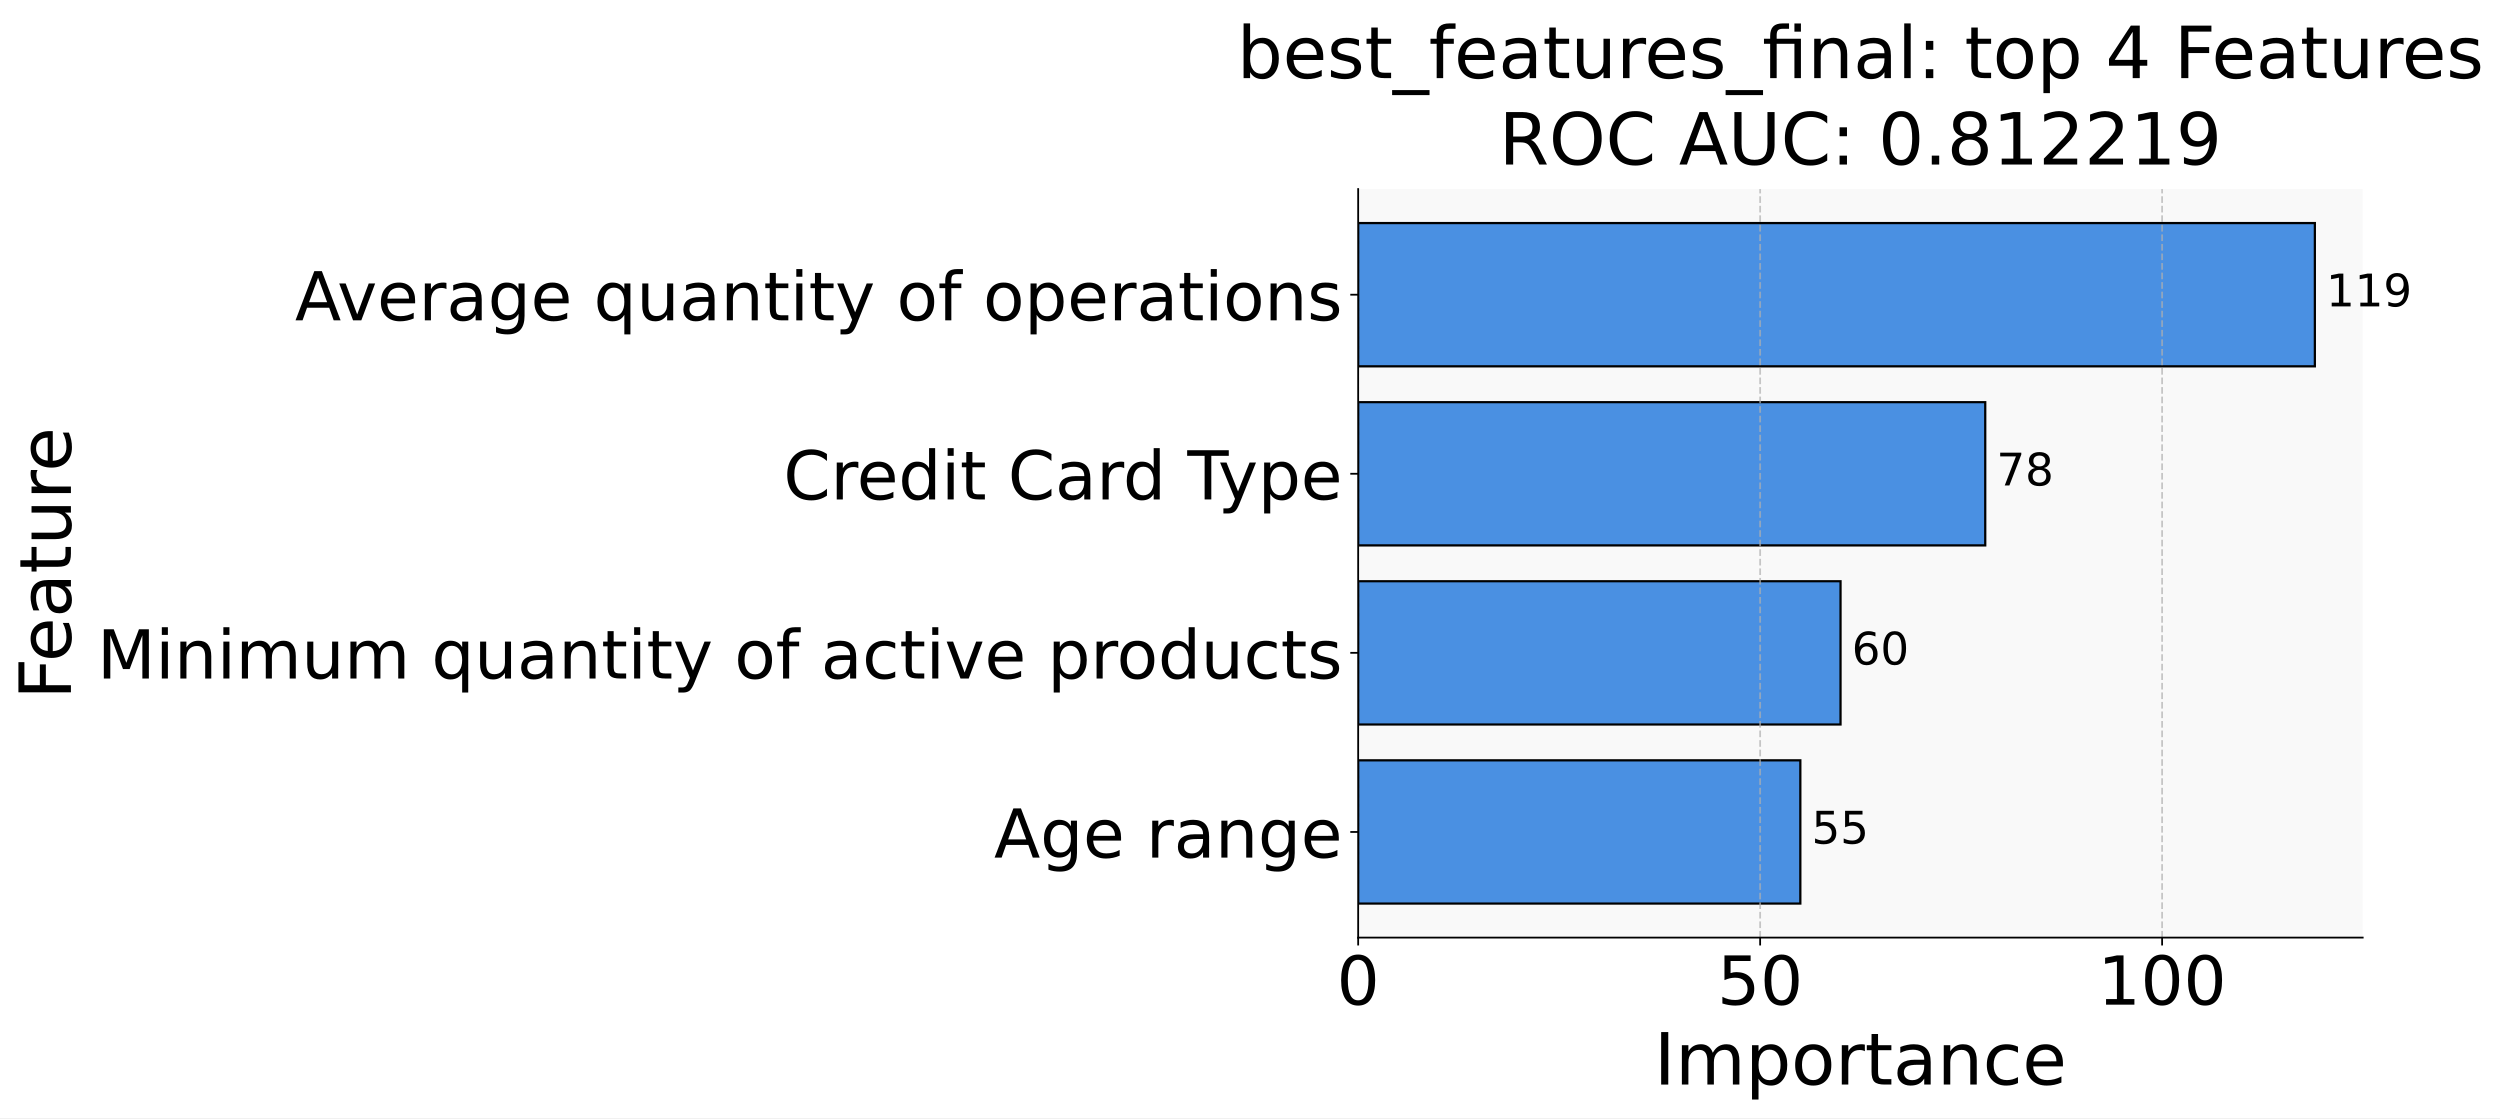
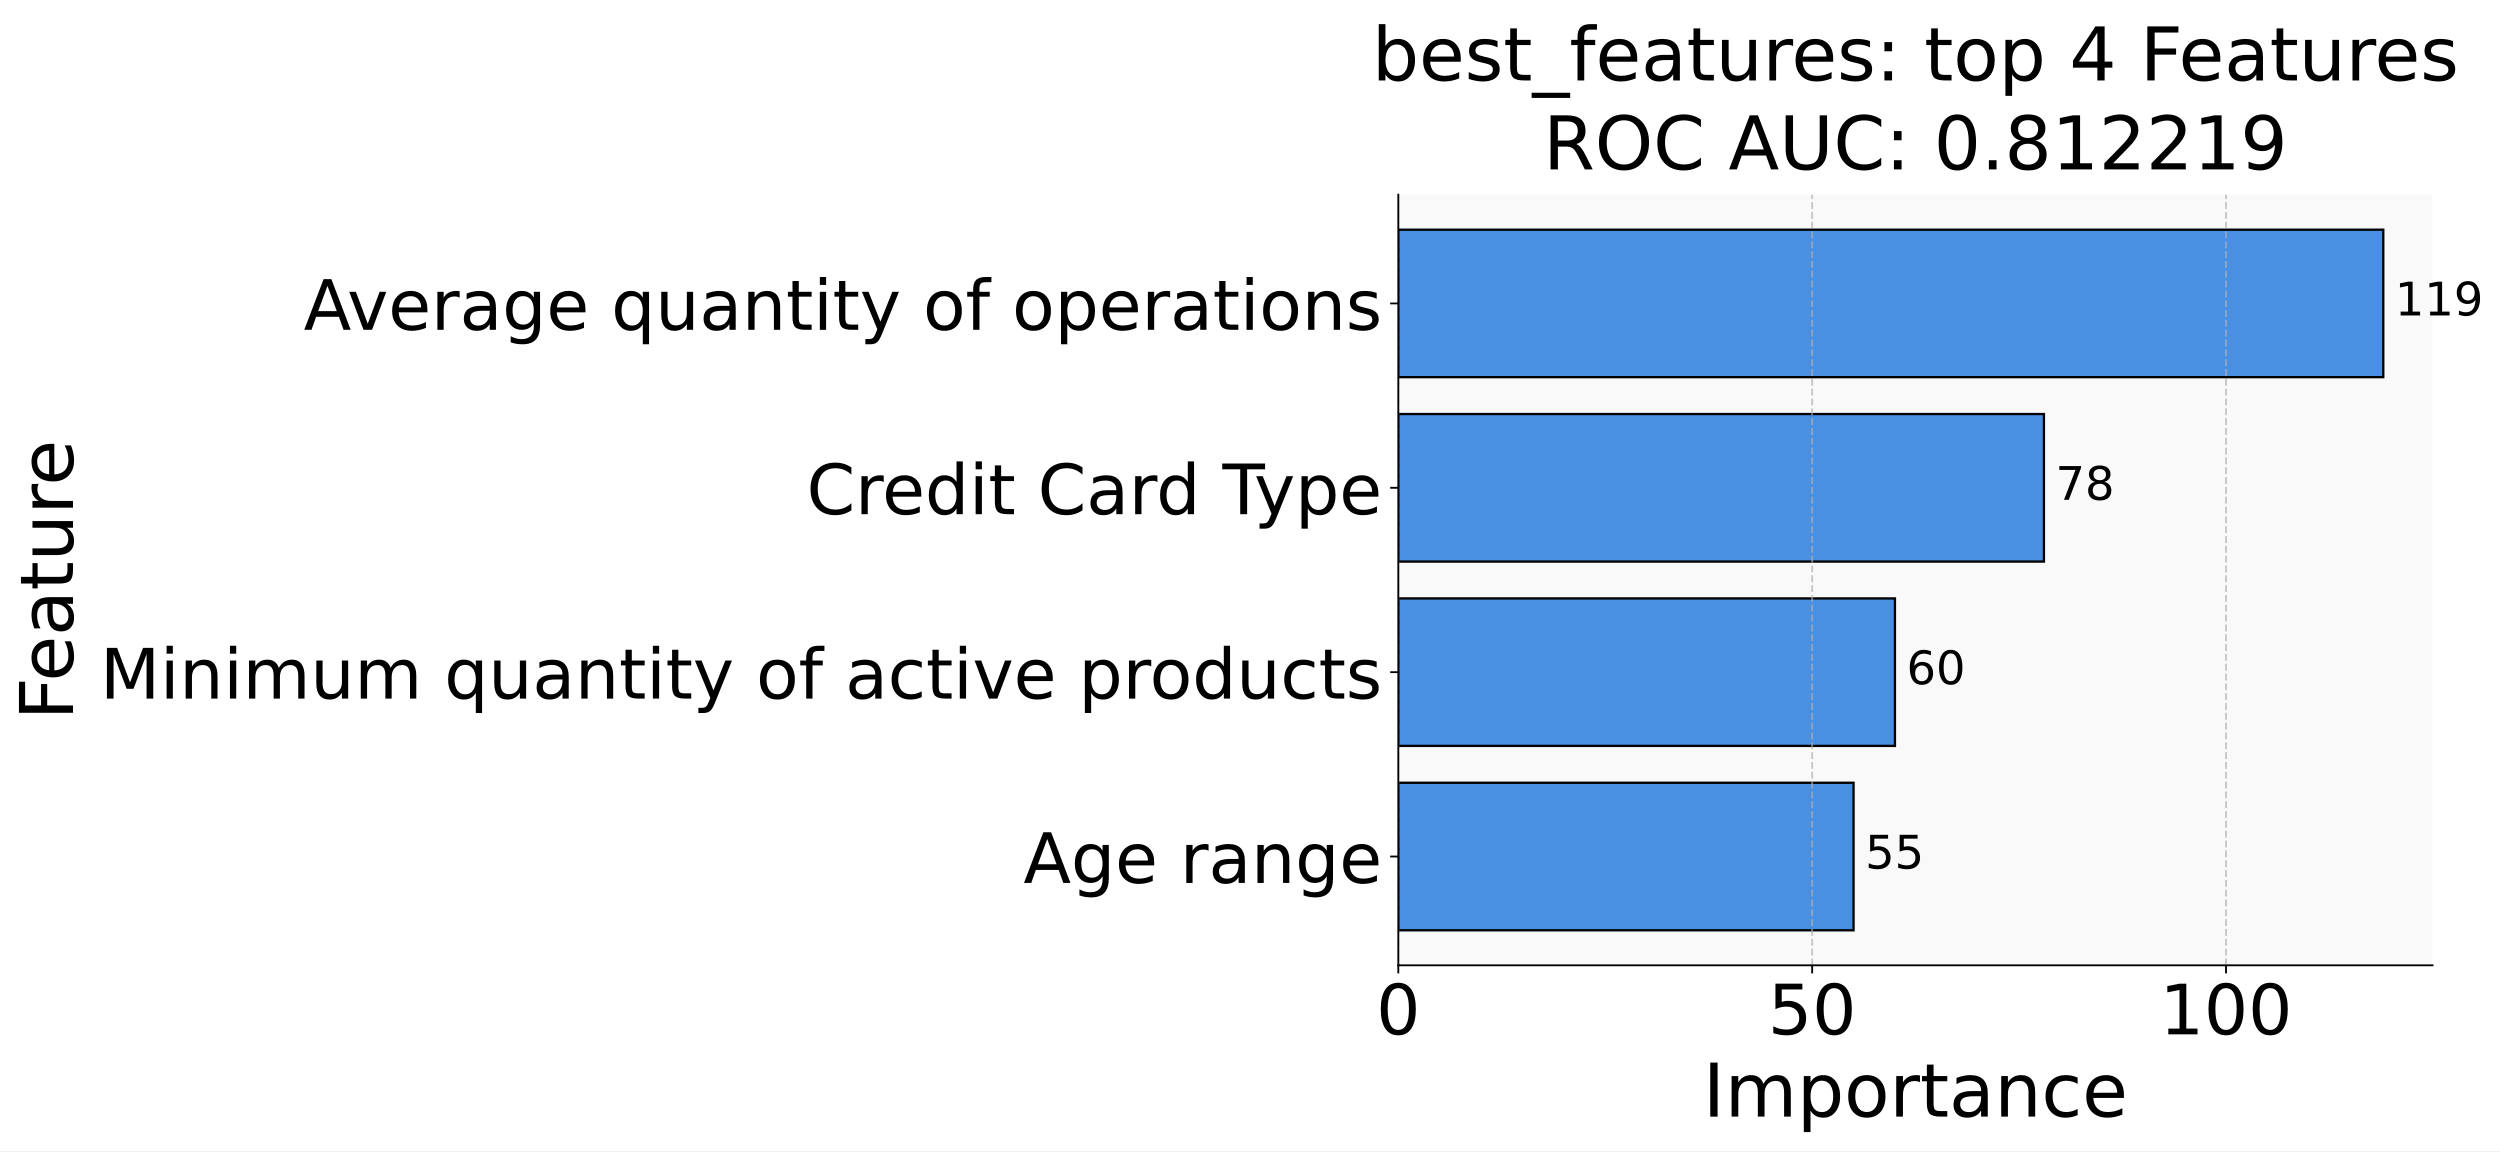
- <svg xmlns="http://www.w3.org/2000/svg" xmlns:xlink="http://www.w3.org/1999/xlink" width="1110.967pt" height="496.855pt" viewBox="0 0 1110.967 496.855" version="1.1">
+ <svg xmlns="http://www.w3.org/2000/svg" xmlns:xlink="http://www.w3.org/1999/xlink" width="1079.068pt" height="496.855pt" viewBox="0 0 1079.068 496.855" version="1.1">
  <defs>
    <style type="text/css">*{stroke-linejoin:round;stroke-linecap:butt}</style>
  </defs>
  <g id="prefix__figure_1">
    <g id="prefix__patch_1">
-       <path d="M 0 496.855  L 1110.967 496.855  L 1110.967 0  L 0 0  z " style="fill: #ffffff" />
+       <path d="M 0 496.855  L 1079.068 496.855  L 1079.068 0  L 0 0  z " style="fill: #ffffff" />
    </g>
    <g id="prefix__axes_1">
      <g id="prefix__patch_2">
        <path d="M 603.55 416.655  L 1049.95 416.655  L 1049.95 84.015  L 603.55 84.015  z " style="fill: #f9f9f9" />
      </g>
      <g id="prefix__patch_3">
        <path d="M 603.55 99.135  L 1028.693 99.135  L 1028.693 162.798  L 603.55 162.798  z " clip-path="url(#prefix__pa4b53c7f33)" style="fill: #4a90e2; stroke: #000000; stroke-linejoin: miter" />
      </g>
      <g id="prefix__patch_4">
        <path d="M 603.55 178.714  L 882.215 178.714  L 882.215 242.377  L 603.55 242.377  z " clip-path="url(#prefix__pa4b53c7f33)" style="fill: #4a90e2; stroke: #000000; stroke-linejoin: miter" />
      </g>
      <g id="prefix__patch_5">
        <path d="M 603.55 258.293  L 817.908 258.293  L 817.908 321.956  L 603.55 321.956  z " clip-path="url(#prefix__pa4b53c7f33)" style="fill: #4a90e2; stroke: #000000; stroke-linejoin: miter" />
      </g>
      <g id="prefix__patch_6">
        <path d="M 603.55 337.872  L 800.045 337.872  L 800.045 401.535  L 603.55 401.535  z " clip-path="url(#prefix__pa4b53c7f33)" style="fill: #4a90e2; stroke: #000000; stroke-linejoin: miter" />
      </g>
      <g id="prefix__matplotlib.axis_1">
        <g id="prefix__xtick_1">
          <g id="prefix__line2d_1">
            <path d="M 603.55 416.655  L 603.55 84.015  " clip-path="url(#prefix__pa4b53c7f33)" style="fill: none; stroke-dasharray: 2.96,1.28; stroke-dashoffset: 0; stroke: #b0b0b0; stroke-opacity: 0.7; stroke-width: 0.8" />
          </g>
          <g id="prefix__line2d_2">
            <defs>
              <path id="prefix__mf45186d441" d="M 0 0  L 0 3.5  " style="stroke: #000000; stroke-width: 0.8" />
            </defs>
            <g>
              <use xlink:href="#prefix__mf45186d441" x="603.55" y="416.655" style="stroke: #000000; stroke-width: 0.8" />
            </g>
          </g>
          <g id="prefix__text_1">
            <g transform="translate(594.0063 446.448) scale(0.3 -0.3)">
              <defs>
                <path id="prefix__DejaVuSans-13" d="M 2034 4250  Q 1547 4250 1301 3770  Q 1056 3291 1056 2328  Q 1056 1369 1301 889  Q 1547 409 2034 409  Q 2525 409 2770 889  Q 3016 1369 3016 2328  Q 3016 3291 2770 3770  Q 2525 4250 2034 4250  z M 2034 4750  Q 2819 4750 3233 4129  Q 3647 3509 3647 2328  Q 3647 1150 3233 529  Q 2819 -91 2034 -91  Q 1250 -91 836 529  Q 422 1150 422 2328  Q 422 3509 836 4129  Q 1250 4750 2034 4750  z " transform="scale(0.015625)" />
              </defs>
              <use xlink:href="#prefix__DejaVuSans-13" />
            </g>
          </g>
        </g>
        <g id="prefix__xtick_2">
          <g id="prefix__line2d_3">
            <path d="M 782.181 416.655  L 782.181 84.015  " clip-path="url(#prefix__pa4b53c7f33)" style="fill: none; stroke-dasharray: 2.96,1.28; stroke-dashoffset: 0; stroke: #b0b0b0; stroke-opacity: 0.7; stroke-width: 0.8" />
          </g>
          <g id="prefix__line2d_4">
            <g>
              <use xlink:href="#prefix__mf45186d441" x="782.181" y="416.655" style="stroke: #000000; stroke-width: 0.8" />
            </g>
          </g>
          <g id="prefix__text_2">
            <g transform="translate(763.094 446.448) scale(0.3 -0.3)">
              <defs>
                <path id="prefix__DejaVuSans-18" d="M 691 4666  L 3169 4666  L 3169 4134  L 1269 4134  L 1269 2991  Q 1406 3038 1543 3061  Q 1681 3084 1819 3084  Q 2600 3084 3056 2656  Q 3513 2228 3513 1497  Q 3513 744 3044 326  Q 2575 -91 1722 -91  Q 1428 -91 1123 -41  Q 819 9 494 109  L 494 744  Q 775 591 1075 516  Q 1375 441 1709 441  Q 2250 441 2565 725  Q 2881 1009 2881 1497  Q 2881 1984 2565 2268  Q 2250 2553 1709 2553  Q 1456 2553 1204 2497  Q 953 2441 691 2322  L 691 4666  z " transform="scale(0.015625)" />
              </defs>
              <use xlink:href="#prefix__DejaVuSans-18" />
              <use xlink:href="#prefix__DejaVuSans-13" transform="translate(63.625 0)" />
            </g>
          </g>
        </g>
        <g id="prefix__xtick_3">
          <g id="prefix__line2d_5">
            <path d="M 960.813 416.655  L 960.813 84.015  " clip-path="url(#prefix__pa4b53c7f33)" style="fill: none; stroke-dasharray: 2.96,1.28; stroke-dashoffset: 0; stroke: #b0b0b0; stroke-opacity: 0.7; stroke-width: 0.8" />
          </g>
          <g id="prefix__line2d_6">
            <g>
              <use xlink:href="#prefix__mf45186d441" x="960.813" y="416.655" style="stroke: #000000; stroke-width: 0.8" />
            </g>
          </g>
          <g id="prefix__text_3">
            <g transform="translate(932.1817 446.448) scale(0.3 -0.3)">
              <defs>
                <path id="prefix__DejaVuSans-14" d="M 794 531  L 1825 531  L 1825 4091  L 703 3866  L 703 4441  L 1819 4666  L 2450 4666  L 2450 531  L 3481 531  L 3481 0  L 794 0  L 794 531  z " transform="scale(0.015625)" />
              </defs>
              <use xlink:href="#prefix__DejaVuSans-14" />
              <use xlink:href="#prefix__DejaVuSans-13" transform="translate(63.625 0)" />
              <use xlink:href="#prefix__DejaVuSans-13" transform="translate(127.25 0)" />
            </g>
          </g>
        </g>
        <g id="prefix__text_4">
          <g transform="translate(735.06 481.9675) scale(0.32 -0.32)">
            <defs>
              <path id="prefix__DejaVuSans-2c" d="M 628 4666  L 1259 4666  L 1259 0  L 628 0  L 628 4666  z " transform="scale(0.015625)" />
              <path id="prefix__DejaVuSans-50" d="M 3328 2828  Q 3544 3216 3844 3400  Q 4144 3584 4550 3584  Q 5097 3584 5394 3201  Q 5691 2819 5691 2113  L 5691 0  L 5113 0  L 5113 2094  Q 5113 2597 4934 2840  Q 4756 3084 4391 3084  Q 3944 3084 3684 2787  Q 3425 2491 3425 1978  L 3425 0  L 2847 0  L 2847 2094  Q 2847 2600 2669 2842  Q 2491 3084 2119 3084  Q 1678 3084 1418 2786  Q 1159 2488 1159 1978  L 1159 0  L 581 0  L 581 3500  L 1159 3500  L 1159 2956  Q 1356 3278 1631 3431  Q 1906 3584 2284 3584  Q 2666 3584 2933 3390  Q 3200 3197 3328 2828  z " transform="scale(0.015625)" />
              <path id="prefix__DejaVuSans-53" d="M 1159 525  L 1159 -1331  L 581 -1331  L 581 3500  L 1159 3500  L 1159 2969  Q 1341 3281 1617 3432  Q 1894 3584 2278 3584  Q 2916 3584 3314 3078  Q 3713 2572 3713 1747  Q 3713 922 3314 415  Q 2916 -91 2278 -91  Q 1894 -91 1617 61  Q 1341 213 1159 525  z M 3116 1747  Q 3116 2381 2855 2742  Q 2594 3103 2138 3103  Q 1681 3103 1420 2742  Q 1159 2381 1159 1747  Q 1159 1113 1420 752  Q 1681 391 2138 391  Q 2594 391 2855 752  Q 3116 1113 3116 1747  z " transform="scale(0.015625)" />
              <path id="prefix__DejaVuSans-52" d="M 1959 3097  Q 1497 3097 1228 2736  Q 959 2375 959 1747  Q 959 1119 1226 758  Q 1494 397 1959 397  Q 2419 397 2687 759  Q 2956 1122 2956 1747  Q 2956 2369 2687 2733  Q 2419 3097 1959 3097  z M 1959 3584  Q 2709 3584 3137 3096  Q 3566 2609 3566 1747  Q 3566 888 3137 398  Q 2709 -91 1959 -91  Q 1206 -91 779 398  Q 353 888 353 1747  Q 353 2609 779 3096  Q 1206 3584 1959 3584  z " transform="scale(0.015625)" />
              <path id="prefix__DejaVuSans-55" d="M 2631 2963  Q 2534 3019 2420 3045  Q 2306 3072 2169 3072  Q 1681 3072 1420 2755  Q 1159 2438 1159 1844  L 1159 0  L 581 0  L 581 3500  L 1159 3500  L 1159 2956  Q 1341 3275 1631 3429  Q 1922 3584 2338 3584  Q 2397 3584 2469 3576  Q 2541 3569 2628 3553  L 2631 2963  z " transform="scale(0.015625)" />
              <path id="prefix__DejaVuSans-57" d="M 1172 4494  L 1172 3500  L 2356 3500  L 2356 3053  L 1172 3053  L 1172 1153  Q 1172 725 1289 603  Q 1406 481 1766 481  L 2356 481  L 2356 0  L 1766 0  Q 1100 0 847 248  Q 594 497 594 1153  L 594 3053  L 172 3053  L 172 3500  L 594 3500  L 594 4494  L 1172 4494  z " transform="scale(0.015625)" />
              <path id="prefix__DejaVuSans-44" d="M 2194 1759  Q 1497 1759 1228 1600  Q 959 1441 959 1056  Q 959 750 1161 570  Q 1363 391 1709 391  Q 2188 391 2477 730  Q 2766 1069 2766 1631  L 2766 1759  L 2194 1759  z M 3341 1997  L 3341 0  L 2766 0  L 2766 531  Q 2569 213 2275 61  Q 1981 -91 1556 -91  Q 1019 -91 701 211  Q 384 513 384 1019  Q 384 1609 779 1909  Q 1175 2209 1959 2209  L 2766 2209  L 2766 2266  Q 2766 2663 2505 2880  Q 2244 3097 1772 3097  Q 1472 3097 1187 3025  Q 903 2953 641 2809  L 641 3341  Q 956 3463 1253 3523  Q 1550 3584 1831 3584  Q 2591 3584 2966 3190  Q 3341 2797 3341 1997  z " transform="scale(0.015625)" />
              <path id="prefix__DejaVuSans-51" d="M 3513 2113  L 3513 0  L 2938 0  L 2938 2094  Q 2938 2591 2744 2837  Q 2550 3084 2163 3084  Q 1697 3084 1428 2787  Q 1159 2491 1159 1978  L 1159 0  L 581 0  L 581 3500  L 1159 3500  L 1159 2956  Q 1366 3272 1645 3428  Q 1925 3584 2291 3584  Q 2894 3584 3203 3211  Q 3513 2838 3513 2113  z " transform="scale(0.015625)" />
              <path id="prefix__DejaVuSans-46" d="M 3122 3366  L 3122 2828  Q 2878 2963 2633 3030  Q 2388 3097 2138 3097  Q 1578 3097 1268 2742  Q 959 2388 959 1747  Q 959 1106 1268 751  Q 1578 397 2138 397  Q 2388 397 2633 464  Q 2878 531 3122 666  L 3122 134  Q 2881 22 2623 -34  Q 2366 -91 2075 -91  Q 1284 -91 818 406  Q 353 903 353 1747  Q 353 2603 823 3093  Q 1294 3584 2113 3584  Q 2378 3584 2631 3529  Q 2884 3475 3122 3366  z " transform="scale(0.015625)" />
              <path id="prefix__DejaVuSans-48" d="M 3597 1894  L 3597 1613  L 953 1613  Q 991 1019 1311 708  Q 1631 397 2203 397  Q 2534 397 2845 478  Q 3156 559 3463 722  L 3463 178  Q 3153 47 2828 -22  Q 2503 -91 2169 -91  Q 1331 -91 842 396  Q 353 884 353 1716  Q 353 2575 817 3079  Q 1281 3584 2069 3584  Q 2775 3584 3186 3129  Q 3597 2675 3597 1894  z M 3022 2063  Q 3016 2534 2758 2815  Q 2500 3097 2075 3097  Q 1594 3097 1305 2825  Q 1016 2553 972 2059  L 3022 2063  z " transform="scale(0.015625)" />
            </defs>
            <use xlink:href="#prefix__DejaVuSans-2c" />
            <use xlink:href="#prefix__DejaVuSans-50" transform="translate(29.5 0)" />
            <use xlink:href="#prefix__DejaVuSans-53" transform="translate(126.9062 0)" />
            <use xlink:href="#prefix__DejaVuSans-52" transform="translate(190.3906 0)" />
            <use xlink:href="#prefix__DejaVuSans-55" transform="translate(251.5781 0)" />
            <use xlink:href="#prefix__DejaVuSans-57" transform="translate(292.6875 0)" />
            <use xlink:href="#prefix__DejaVuSans-44" transform="translate(331.8906 0)" />
            <use xlink:href="#prefix__DejaVuSans-51" transform="translate(393.1719 0)" />
            <use xlink:href="#prefix__DejaVuSans-46" transform="translate(456.5469 0)" />
            <use xlink:href="#prefix__DejaVuSans-48" transform="translate(511.5312 0)" />
          </g>
        </g>
      </g>
      <g id="prefix__matplotlib.axis_2">
        <g id="prefix__ytick_1">
          <g id="prefix__line2d_7">
            <defs>
              <path id="prefix__mb04cfeff4b" d="M 0 0  L -3.5 0  " style="stroke: #000000; stroke-width: 0.8" />
            </defs>
            <g>
              <use xlink:href="#prefix__mb04cfeff4b" x="603.55" y="130.967" style="stroke: #000000; stroke-width: 0.8" />
            </g>
          </g>
          <g id="prefix__text_5">
            <g transform="translate(131.0906 142.3642) scale(0.3 -0.3)">
              <defs>
                <path id="prefix__DejaVuSans-24" d="M 2188 4044  L 1331 1722  L 3047 1722  L 2188 4044  z M 1831 4666  L 2547 4666  L 4325 0  L 3669 0  L 3244 1197  L 1141 1197  L 716 0  L 50 0  L 1831 4666  z " transform="scale(0.015625)" />
                <path id="prefix__DejaVuSans-59" d="M 191 3500  L 800 3500  L 1894 563  L 2988 3500  L 3597 3500  L 2284 0  L 1503 0  L 191 3500  z " transform="scale(0.015625)" />
                <path id="prefix__DejaVuSans-4a" d="M 2906 1791  Q 2906 2416 2648 2759  Q 2391 3103 1925 3103  Q 1463 3103 1205 2759  Q 947 2416 947 1791  Q 947 1169 1205 825  Q 1463 481 1925 481  Q 2391 481 2648 825  Q 2906 1169 2906 1791  z M 3481 434  Q 3481 -459 3084 -895  Q 2688 -1331 1869 -1331  Q 1566 -1331 1297 -1286  Q 1028 -1241 775 -1147  L 775 -588  Q 1028 -725 1275 -790  Q 1522 -856 1778 -856  Q 2344 -856 2625 -561  Q 2906 -266 2906 331  L 2906 616  Q 2728 306 2450 153  Q 2172 0 1784 0  Q 1141 0 747 490  Q 353 981 353 1791  Q 353 2603 747 3093  Q 1141 3584 1784 3584  Q 2172 3584 2450 3431  Q 2728 3278 2906 2969  L 2906 3500  L 3481 3500  L 3481 434  z " transform="scale(0.015625)" />
                <path id="prefix__DejaVuSans-3" transform="scale(0.015625)" />
                <path id="prefix__DejaVuSans-54" d="M 947 1747  Q 947 1113 1208 752  Q 1469 391 1925 391  Q 2381 391 2643 752  Q 2906 1113 2906 1747  Q 2906 2381 2643 2742  Q 2381 3103 1925 3103  Q 1469 3103 1208 2742  Q 947 2381 947 1747  z M 2906 525  Q 2725 213 2448 61  Q 2172 -91 1784 -91  Q 1150 -91 751 415  Q 353 922 353 1747  Q 353 2572 751 3078  Q 1150 3584 1784 3584  Q 2172 3584 2448 3432  Q 2725 3281 2906 2969  L 2906 3500  L 3481 3500  L 3481 -1331  L 2906 -1331  L 2906 525  z " transform="scale(0.015625)" />
                <path id="prefix__DejaVuSans-58" d="M 544 1381  L 544 3500  L 1119 3500  L 1119 1403  Q 1119 906 1312 657  Q 1506 409 1894 409  Q 2359 409 2629 706  Q 2900 1003 2900 1516  L 2900 3500  L 3475 3500  L 3475 0  L 2900 0  L 2900 538  Q 2691 219 2414 64  Q 2138 -91 1772 -91  Q 1169 -91 856 284  Q 544 659 544 1381  z M 1991 3584  L 1991 3584  z " transform="scale(0.015625)" />
                <path id="prefix__DejaVuSans-4c" d="M 603 3500  L 1178 3500  L 1178 0  L 603 0  L 603 3500  z M 603 4863  L 1178 4863  L 1178 4134  L 603 4134  L 603 4863  z " transform="scale(0.015625)" />
                <path id="prefix__DejaVuSans-5c" d="M 2059 -325  Q 1816 -950 1584 -1140  Q 1353 -1331 966 -1331  L 506 -1331  L 506 -850  L 844 -850  Q 1081 -850 1212 -737  Q 1344 -625 1503 -206  L 1606 56  L 191 3500  L 800 3500  L 1894 763  L 2988 3500  L 3597 3500  L 2059 -325  z " transform="scale(0.015625)" />
                <path id="prefix__DejaVuSans-49" d="M 2375 4863  L 2375 4384  L 1825 4384  Q 1516 4384 1395 4259  Q 1275 4134 1275 3809  L 1275 3500  L 2222 3500  L 2222 3053  L 1275 3053  L 1275 0  L 697 0  L 697 3053  L 147 3053  L 147 3500  L 697 3500  L 697 3744  Q 697 4328 969 4595  Q 1241 4863 1831 4863  L 2375 4863  z " transform="scale(0.015625)" />
                <path id="prefix__DejaVuSans-56" d="M 2834 3397  L 2834 2853  Q 2591 2978 2328 3040  Q 2066 3103 1784 3103  Q 1356 3103 1142 2972  Q 928 2841 928 2578  Q 928 2378 1081 2264  Q 1234 2150 1697 2047  L 1894 2003  Q 2506 1872 2764 1633  Q 3022 1394 3022 966  Q 3022 478 2636 193  Q 2250 -91 1575 -91  Q 1294 -91 989 -36  Q 684 19 347 128  L 347 722  Q 666 556 975 473  Q 1284 391 1588 391  Q 1994 391 2212 530  Q 2431 669 2431 922  Q 2431 1156 2273 1281  Q 2116 1406 1581 1522  L 1381 1569  Q 847 1681 609 1914  Q 372 2147 372 2553  Q 372 3047 722 3315  Q 1072 3584 1716 3584  Q 2034 3584 2315 3537  Q 2597 3491 2834 3397  z " transform="scale(0.015625)" />
              </defs>
              <use xlink:href="#prefix__DejaVuSans-24" />
              <use xlink:href="#prefix__DejaVuSans-59" transform="translate(62.54688 0)" />
              <use xlink:href="#prefix__DejaVuSans-48" transform="translate(121.7344 0)" />
              <use xlink:href="#prefix__DejaVuSans-55" transform="translate(183.2656 0)" />
              <use xlink:href="#prefix__DejaVuSans-44" transform="translate(224.375 0)" />
              <use xlink:href="#prefix__DejaVuSans-4a" transform="translate(285.6562 0)" />
              <use xlink:href="#prefix__DejaVuSans-48" transform="translate(349.1406 0)" />
              <use xlink:href="#prefix__DejaVuSans-3" transform="translate(410.6719 0)" />
              <use xlink:href="#prefix__DejaVuSans-54" transform="translate(442.4531 0)" />
              <use xlink:href="#prefix__DejaVuSans-58" transform="translate(505.9375 0)" />
              <use xlink:href="#prefix__DejaVuSans-44" transform="translate(569.3125 0)" />
              <use xlink:href="#prefix__DejaVuSans-51" transform="translate(630.5938 0)" />
              <use xlink:href="#prefix__DejaVuSans-57" transform="translate(693.9688 0)" />
              <use xlink:href="#prefix__DejaVuSans-4c" transform="translate(733.1719 0)" />
              <use xlink:href="#prefix__DejaVuSans-57" transform="translate(760.9531 0)" />
              <use xlink:href="#prefix__DejaVuSans-5c" transform="translate(800.1562 0)" />
              <use xlink:href="#prefix__DejaVuSans-3" transform="translate(859.3438 0)" />
              <use xlink:href="#prefix__DejaVuSans-52" transform="translate(891.125 0)" />
              <use xlink:href="#prefix__DejaVuSans-49" transform="translate(952.3125 0)" />
              <use xlink:href="#prefix__DejaVuSans-3" transform="translate(987.5156 0)" />
              <use xlink:href="#prefix__DejaVuSans-52" transform="translate(1019.297 0)" />
              <use xlink:href="#prefix__DejaVuSans-53" transform="translate(1080.484 0)" />
              <use xlink:href="#prefix__DejaVuSans-48" transform="translate(1143.969 0)" />
              <use xlink:href="#prefix__DejaVuSans-55" transform="translate(1205.5 0)" />
              <use xlink:href="#prefix__DejaVuSans-44" transform="translate(1246.609 0)" />
              <use xlink:href="#prefix__DejaVuSans-57" transform="translate(1307.891 0)" />
              <use xlink:href="#prefix__DejaVuSans-4c" transform="translate(1347.094 0)" />
              <use xlink:href="#prefix__DejaVuSans-52" transform="translate(1374.875 0)" />
              <use xlink:href="#prefix__DejaVuSans-51" transform="translate(1436.062 0)" />
              <use xlink:href="#prefix__DejaVuSans-56" transform="translate(1499.438 0)" />
            </g>
          </g>
        </g>
        <g id="prefix__ytick_2">
          <g id="prefix__line2d_8">
            <g>
              <use xlink:href="#prefix__mb04cfeff4b" x="603.55" y="210.546" style="stroke: #000000; stroke-width: 0.8" />
            </g>
          </g>
          <g id="prefix__text_6">
            <g transform="translate(348.1641 221.9432) scale(0.3 -0.3)">
              <defs>
                <path id="prefix__DejaVuSans-26" d="M 4122 4306  L 4122 3641  Q 3803 3938 3442 4084  Q 3081 4231 2675 4231  Q 1875 4231 1450 3742  Q 1025 3253 1025 2328  Q 1025 1406 1450 917  Q 1875 428 2675 428  Q 3081 428 3442 575  Q 3803 722 4122 1019  L 4122 359  Q 3791 134 3420 21  Q 3050 -91 2638 -91  Q 1578 -91 968 557  Q 359 1206 359 2328  Q 359 3453 968 4101  Q 1578 4750 2638 4750  Q 3056 4750 3426 4639  Q 3797 4528 4122 4306  z " transform="scale(0.015625)" />
                <path id="prefix__DejaVuSans-47" d="M 2906 2969  L 2906 4863  L 3481 4863  L 3481 0  L 2906 0  L 2906 525  Q 2725 213 2448 61  Q 2172 -91 1784 -91  Q 1150 -91 751 415  Q 353 922 353 1747  Q 353 2572 751 3078  Q 1150 3584 1784 3584  Q 2172 3584 2448 3432  Q 2725 3281 2906 2969  z M 947 1747  Q 947 1113 1208 752  Q 1469 391 1925 391  Q 2381 391 2643 752  Q 2906 1113 2906 1747  Q 2906 2381 2643 2742  Q 2381 3103 1925 3103  Q 1469 3103 1208 2742  Q 947 2381 947 1747  z " transform="scale(0.015625)" />
                <path id="prefix__DejaVuSans-37" d="M -19 4666  L 3928 4666  L 3928 4134  L 2272 4134  L 2272 0  L 1638 0  L 1638 4134  L -19 4134  L -19 4666  z " transform="scale(0.015625)" />
              </defs>
              <use xlink:href="#prefix__DejaVuSans-26" />
              <use xlink:href="#prefix__DejaVuSans-55" transform="translate(69.82812 0)" />
              <use xlink:href="#prefix__DejaVuSans-48" transform="translate(108.7344 0)" />
              <use xlink:href="#prefix__DejaVuSans-47" transform="translate(170.2656 0)" />
              <use xlink:href="#prefix__DejaVuSans-4c" transform="translate(233.75 0)" />
              <use xlink:href="#prefix__DejaVuSans-57" transform="translate(261.5312 0)" />
              <use xlink:href="#prefix__DejaVuSans-3" transform="translate(300.7344 0)" />
              <use xlink:href="#prefix__DejaVuSans-26" transform="translate(332.5156 0)" />
              <use xlink:href="#prefix__DejaVuSans-44" transform="translate(402.3438 0)" />
              <use xlink:href="#prefix__DejaVuSans-55" transform="translate(463.625 0)" />
              <use xlink:href="#prefix__DejaVuSans-47" transform="translate(502.9844 0)" />
              <use xlink:href="#prefix__DejaVuSans-3" transform="translate(566.4688 0)" />
              <use xlink:href="#prefix__DejaVuSans-37" transform="translate(598.25 0)" />
              <use xlink:href="#prefix__DejaVuSans-5c" transform="translate(643.75 0)" />
              <use xlink:href="#prefix__DejaVuSans-53" transform="translate(702.9375 0)" />
              <use xlink:href="#prefix__DejaVuSans-48" transform="translate(766.4219 0)" />
            </g>
          </g>
        </g>
        <g id="prefix__ytick_3">
          <g id="prefix__line2d_9">
            <g>
              <use xlink:href="#prefix__mb04cfeff4b" x="603.55" y="290.124" style="stroke: #000000; stroke-width: 0.8" />
            </g>
          </g>
          <g id="prefix__text_7">
            <g transform="translate(43.2 301.5221) scale(0.3 -0.3)">
              <defs>
                <path id="prefix__DejaVuSans-30" d="M 628 4666  L 1569 4666  L 2759 1491  L 3956 4666  L 4897 4666  L 4897 0  L 4281 0  L 4281 4097  L 3078 897  L 2444 897  L 1241 4097  L 1241 0  L 628 0  L 628 4666  z " transform="scale(0.015625)" />
              </defs>
              <use xlink:href="#prefix__DejaVuSans-30" />
              <use xlink:href="#prefix__DejaVuSans-4c" transform="translate(86.28125 0)" />
              <use xlink:href="#prefix__DejaVuSans-51" transform="translate(114.0625 0)" />
              <use xlink:href="#prefix__DejaVuSans-4c" transform="translate(177.4375 0)" />
              <use xlink:href="#prefix__DejaVuSans-50" transform="translate(205.2188 0)" />
              <use xlink:href="#prefix__DejaVuSans-58" transform="translate(302.625 0)" />
              <use xlink:href="#prefix__DejaVuSans-50" transform="translate(366 0)" />
              <use xlink:href="#prefix__DejaVuSans-3" transform="translate(463.4062 0)" />
              <use xlink:href="#prefix__DejaVuSans-54" transform="translate(495.1875 0)" />
              <use xlink:href="#prefix__DejaVuSans-58" transform="translate(558.6719 0)" />
              <use xlink:href="#prefix__DejaVuSans-44" transform="translate(622.0469 0)" />
              <use xlink:href="#prefix__DejaVuSans-51" transform="translate(683.3281 0)" />
              <use xlink:href="#prefix__DejaVuSans-57" transform="translate(746.7031 0)" />
              <use xlink:href="#prefix__DejaVuSans-4c" transform="translate(785.9062 0)" />
              <use xlink:href="#prefix__DejaVuSans-57" transform="translate(813.6875 0)" />
              <use xlink:href="#prefix__DejaVuSans-5c" transform="translate(852.8906 0)" />
              <use xlink:href="#prefix__DejaVuSans-3" transform="translate(912.0781 0)" />
              <use xlink:href="#prefix__DejaVuSans-52" transform="translate(943.8594 0)" />
              <use xlink:href="#prefix__DejaVuSans-49" transform="translate(1005.047 0)" />
              <use xlink:href="#prefix__DejaVuSans-3" transform="translate(1040.25 0)" />
              <use xlink:href="#prefix__DejaVuSans-44" transform="translate(1072.031 0)" />
              <use xlink:href="#prefix__DejaVuSans-46" transform="translate(1133.312 0)" />
              <use xlink:href="#prefix__DejaVuSans-57" transform="translate(1188.297 0)" />
              <use xlink:href="#prefix__DejaVuSans-4c" transform="translate(1227.5 0)" />
              <use xlink:href="#prefix__DejaVuSans-59" transform="translate(1255.281 0)" />
              <use xlink:href="#prefix__DejaVuSans-48" transform="translate(1314.469 0)" />
              <use xlink:href="#prefix__DejaVuSans-3" transform="translate(1376 0)" />
              <use xlink:href="#prefix__DejaVuSans-53" transform="translate(1407.781 0)" />
              <use xlink:href="#prefix__DejaVuSans-55" transform="translate(1471.266 0)" />
              <use xlink:href="#prefix__DejaVuSans-52" transform="translate(1510.172 0)" />
              <use xlink:href="#prefix__DejaVuSans-47" transform="translate(1571.359 0)" />
              <use xlink:href="#prefix__DejaVuSans-58" transform="translate(1634.844 0)" />
              <use xlink:href="#prefix__DejaVuSans-46" transform="translate(1698.219 0)" />
              <use xlink:href="#prefix__DejaVuSans-57" transform="translate(1753.203 0)" />
              <use xlink:href="#prefix__DejaVuSans-56" transform="translate(1792.406 0)" />
            </g>
          </g>
        </g>
        <g id="prefix__ytick_4">
          <g id="prefix__line2d_10">
            <g>
              <use xlink:href="#prefix__mb04cfeff4b" x="603.55" y="369.703" style="stroke: #000000; stroke-width: 0.8" />
            </g>
          </g>
          <g id="prefix__text_8">
            <g transform="translate(441.7547 381.0999) scale(0.3 -0.3)">
              <use xlink:href="#prefix__DejaVuSans-24" />
              <use xlink:href="#prefix__DejaVuSans-4a" transform="translate(68.40625 0)" />
              <use xlink:href="#prefix__DejaVuSans-48" transform="translate(131.8906 0)" />
              <use xlink:href="#prefix__DejaVuSans-3" transform="translate(193.4219 0)" />
              <use xlink:href="#prefix__DejaVuSans-55" transform="translate(225.2031 0)" />
              <use xlink:href="#prefix__DejaVuSans-44" transform="translate(266.3125 0)" />
              <use xlink:href="#prefix__DejaVuSans-51" transform="translate(327.5938 0)" />
              <use xlink:href="#prefix__DejaVuSans-4a" transform="translate(390.9688 0)" />
              <use xlink:href="#prefix__DejaVuSans-48" transform="translate(454.4531 0)" />
            </g>
          </g>
        </g>
        <g id="prefix__text_9">
          <g transform="translate(31.5125 310.795) rotate(-90) scale(0.32 -0.32)">
            <defs>
              <path id="prefix__DejaVuSans-29" d="M 628 4666  L 3309 4666  L 3309 4134  L 1259 4134  L 1259 2759  L 3109 2759  L 3109 2228  L 1259 2228  L 1259 0  L 628 0  L 628 4666  z " transform="scale(0.015625)" />
            </defs>
            <use xlink:href="#prefix__DejaVuSans-29" />
            <use xlink:href="#prefix__DejaVuSans-48" transform="translate(52.04688 0)" />
            <use xlink:href="#prefix__DejaVuSans-44" transform="translate(113.5781 0)" />
            <use xlink:href="#prefix__DejaVuSans-57" transform="translate(174.8594 0)" />
            <use xlink:href="#prefix__DejaVuSans-58" transform="translate(214.0625 0)" />
            <use xlink:href="#prefix__DejaVuSans-55" transform="translate(277.4375 0)" />
            <use xlink:href="#prefix__DejaVuSans-48" transform="translate(316.3438 0)" />
          </g>
        </g>
      </g>
      <g id="prefix__patch_7">
        <path d="M 603.55 416.655  L 603.55 84.015  " style="fill: none; stroke: #000000; stroke-width: 0.8; stroke-linejoin: miter; stroke-linecap: square" />
      </g>
      <g id="prefix__patch_8">
        <path d="M 603.55 416.655  L 1049.95 416.655  " style="fill: none; stroke: #000000; stroke-width: 0.8; stroke-linejoin: miter; stroke-linecap: square" />
      </g>
      <g id="prefix__text_10">
        <g transform="translate(1033.693 136.1619) scale(0.2 -0.2)">
          <defs>
            <path id="prefix__DejaVuSans-1c" d="M 703 97  L 703 672  Q 941 559 1184 500  Q 1428 441 1663 441  Q 2288 441 2617 861  Q 2947 1281 2994 2138  Q 2813 1869 2534 1725  Q 2256 1581 1919 1581  Q 1219 1581 811 2004  Q 403 2428 403 3163  Q 403 3881 828 4315  Q 1253 4750 1959 4750  Q 2769 4750 3195 4129  Q 3622 3509 3622 2328  Q 3622 1225 3098 567  Q 2575 -91 1691 -91  Q 1453 -91 1209 -44  Q 966 3 703 97  z M 1959 2075  Q 2384 2075 2632 2365  Q 2881 2656 2881 3163  Q 2881 3666 2632 3958  Q 2384 4250 1959 4250  Q 1534 4250 1286 3958  Q 1038 3666 1038 3163  Q 1038 2656 1286 2365  Q 1534 2075 1959 2075  z " transform="scale(0.015625)" />
          </defs>
          <use xlink:href="#prefix__DejaVuSans-14" />
          <use xlink:href="#prefix__DejaVuSans-14" transform="translate(63.625 0)" />
          <use xlink:href="#prefix__DejaVuSans-1c" transform="translate(127.25 0)" />
        </g>
      </g>
      <g id="prefix__text_11">
        <g transform="translate(887.2151 215.7408) scale(0.2 -0.2)">
          <defs>
            <path id="prefix__DejaVuSans-1a" d="M 525 4666  L 3525 4666  L 3525 4397  L 1831 0  L 1172 0  L 2766 4134  L 525 4134  L 525 4666  z " transform="scale(0.015625)" />
            <path id="prefix__DejaVuSans-1b" d="M 2034 2216  Q 1584 2216 1326 1975  Q 1069 1734 1069 1313  Q 1069 891 1326 650  Q 1584 409 2034 409  Q 2484 409 2743 651  Q 3003 894 3003 1313  Q 3003 1734 2745 1975  Q 2488 2216 2034 2216  z M 1403 2484  Q 997 2584 770 2862  Q 544 3141 544 3541  Q 544 4100 942 4425  Q 1341 4750 2034 4750  Q 2731 4750 3128 4425  Q 3525 4100 3525 3541  Q 3525 3141 3298 2862  Q 3072 2584 2669 2484  Q 3125 2378 3379 2068  Q 3634 1759 3634 1313  Q 3634 634 3220 271  Q 2806 -91 2034 -91  Q 1263 -91 848 271  Q 434 634 434 1313  Q 434 1759 690 2068  Q 947 2378 1403 2484  z M 1172 3481  Q 1172 3119 1398 2916  Q 1625 2713 2034 2713  Q 2441 2713 2670 2916  Q 2900 3119 2900 3481  Q 2900 3844 2670 4047  Q 2441 4250 2034 4250  Q 1625 4250 1398 4047  Q 1172 3844 1172 3481  z " transform="scale(0.015625)" />
          </defs>
          <use xlink:href="#prefix__DejaVuSans-1a" />
          <use xlink:href="#prefix__DejaVuSans-1b" transform="translate(63.625 0)" />
        </g>
      </g>
      <g id="prefix__text_12">
        <g transform="translate(822.9077 295.3198) scale(0.2 -0.2)">
          <defs>
            <path id="prefix__DejaVuSans-19" d="M 2113 2584  Q 1688 2584 1439 2293  Q 1191 2003 1191 1497  Q 1191 994 1439 701  Q 1688 409 2113 409  Q 2538 409 2786 701  Q 3034 994 3034 1497  Q 3034 2003 2786 2293  Q 2538 2584 2113 2584  z M 3366 4563  L 3366 3988  Q 3128 4100 2886 4159  Q 2644 4219 2406 4219  Q 1781 4219 1451 3797  Q 1122 3375 1075 2522  Q 1259 2794 1537 2939  Q 1816 3084 2150 3084  Q 2853 3084 3261 2657  Q 3669 2231 3669 1497  Q 3669 778 3244 343  Q 2819 -91 2113 -91  Q 1303 -91 875 529  Q 447 1150 447 2328  Q 447 3434 972 4092  Q 1497 4750 2381 4750  Q 2619 4750 2861 4703  Q 3103 4656 3366 4563  z " transform="scale(0.015625)" />
          </defs>
          <use xlink:href="#prefix__DejaVuSans-19" />
          <use xlink:href="#prefix__DejaVuSans-13" transform="translate(63.625 0)" />
        </g>
      </g>
      <g id="prefix__text_13">
        <g transform="translate(805.0446 374.8987) scale(0.2 -0.2)">
          <use xlink:href="#prefix__DejaVuSans-18" />
          <use xlink:href="#prefix__DejaVuSans-18" transform="translate(63.625 0)" />
        </g>
      </g>
      <g id="prefix__text_14">
-         <g transform="translate(549.7325 34.71813) scale(0.32 -0.32)">
+         <g transform="translate(592.2 34.71813) scale(0.32 -0.32)">
          <defs>
            <path id="prefix__DejaVuSans-45" d="M 3116 1747  Q 3116 2381 2855 2742  Q 2594 3103 2138 3103  Q 1681 3103 1420 2742  Q 1159 2381 1159 1747  Q 1159 1113 1420 752  Q 1681 391 2138 391  Q 2594 391 2855 752  Q 3116 1113 3116 1747  z M 1159 2969  Q 1341 3281 1617 3432  Q 1894 3584 2278 3584  Q 2916 3584 3314 3078  Q 3713 2572 3713 1747  Q 3713 922 3314 415  Q 2916 -91 2278 -91  Q 1894 -91 1617 61  Q 1341 213 1159 525  L 1159 0  L 581 0  L 581 4863  L 1159 4863  L 1159 2969  z " transform="scale(0.015625)" />
            <path id="prefix__DejaVuSans-42" d="M 3263 -1063  L 3263 -1509  L -63 -1509  L -63 -1063  L 3263 -1063  z " transform="scale(0.015625)" />
-             <path id="prefix__DejaVuSans-13af" d="M 3431 3500  L 3431 0  L 2853 0  L 2853 3053  L 1275 3053  L 1275 0  L 697 0  L 697 3053  L 147 3053  L 147 3500  L 697 3500  L 697 3744  Q 697 4316 967 4589  Q 1238 4863 1797 4863  L 2375 4863  L 2375 4384  L 1825 4384  Q 1516 4384 1395 4259  Q 1275 4134 1275 3809  L 1275 3500  L 3431 3500  z M 2853 4856  L 3431 4856  L 3431 4128  L 2853 4128  L 2853 4856  z " transform="scale(0.015625)" />
-             <path id="prefix__DejaVuSans-4f" d="M 603 4863  L 1178 4863  L 1178 0  L 603 0  L 603 4863  z " transform="scale(0.015625)" />
            <path id="prefix__DejaVuSans-1d" d="M 750 794  L 1409 794  L 1409 0  L 750 0  L 750 794  z M 750 3309  L 1409 3309  L 1409 2516  L 750 2516  L 750 3309  z " transform="scale(0.015625)" />
            <path id="prefix__DejaVuSans-17" d="M 2419 4116  L 825 1625  L 2419 1625  L 2419 4116  z M 2253 4666  L 3047 4666  L 3047 1625  L 3713 1625  L 3713 1100  L 3047 1100  L 3047 0  L 2419 0  L 2419 1100  L 313 1100  L 313 1709  L 2253 4666  z " transform="scale(0.015625)" />
          </defs>
          <use xlink:href="#prefix__DejaVuSans-45" />
          <use xlink:href="#prefix__DejaVuSans-48" transform="translate(63.48438 0)" />
          <use xlink:href="#prefix__DejaVuSans-56" transform="translate(125.0156 0)" />
          <use xlink:href="#prefix__DejaVuSans-57" transform="translate(177.1094 0)" />
          <use xlink:href="#prefix__DejaVuSans-42" transform="translate(216.3125 0)" />
          <use xlink:href="#prefix__DejaVuSans-49" transform="translate(266.3125 0)" />
          <use xlink:href="#prefix__DejaVuSans-48" transform="translate(301.5156 0)" />
          <use xlink:href="#prefix__DejaVuSans-44" transform="translate(363.0469 0)" />
          <use xlink:href="#prefix__DejaVuSans-57" transform="translate(424.3281 0)" />
          <use xlink:href="#prefix__DejaVuSans-58" transform="translate(463.5312 0)" />
          <use xlink:href="#prefix__DejaVuSans-55" transform="translate(526.9062 0)" />
          <use xlink:href="#prefix__DejaVuSans-48" transform="translate(565.8125 0)" />
          <use xlink:href="#prefix__DejaVuSans-56" transform="translate(627.3438 0)" />
-           <use xlink:href="#prefix__DejaVuSans-42" transform="translate(679.4375 0)" />
-           <use xlink:href="#prefix__DejaVuSans-13af" transform="translate(729.4375 0)" />
-           <use xlink:href="#prefix__DejaVuSans-51" transform="translate(792.4219 0)" />
-           <use xlink:href="#prefix__DejaVuSans-44" transform="translate(855.7969 0)" />
-           <use xlink:href="#prefix__DejaVuSans-4f" transform="translate(917.0781 0)" />
-           <use xlink:href="#prefix__DejaVuSans-1d" transform="translate(944.8594 0)" />
-           <use xlink:href="#prefix__DejaVuSans-3" transform="translate(978.5469 0)" />
-           <use xlink:href="#prefix__DejaVuSans-57" transform="translate(1010.328 0)" />
-           <use xlink:href="#prefix__DejaVuSans-52" transform="translate(1049.531 0)" />
-           <use xlink:href="#prefix__DejaVuSans-53" transform="translate(1110.719 0)" />
-           <use xlink:href="#prefix__DejaVuSans-3" transform="translate(1174.203 0)" />
-           <use xlink:href="#prefix__DejaVuSans-17" transform="translate(1205.984 0)" />
-           <use xlink:href="#prefix__DejaVuSans-3" transform="translate(1269.609 0)" />
-           <use xlink:href="#prefix__DejaVuSans-29" transform="translate(1301.391 0)" />
-           <use xlink:href="#prefix__DejaVuSans-48" transform="translate(1353.438 0)" />
-           <use xlink:href="#prefix__DejaVuSans-44" transform="translate(1414.969 0)" />
-           <use xlink:href="#prefix__DejaVuSans-57" transform="translate(1476.25 0)" />
-           <use xlink:href="#prefix__DejaVuSans-58" transform="translate(1515.453 0)" />
-           <use xlink:href="#prefix__DejaVuSans-55" transform="translate(1578.828 0)" />
-           <use xlink:href="#prefix__DejaVuSans-48" transform="translate(1617.734 0)" />
-           <use xlink:href="#prefix__DejaVuSans-56" transform="translate(1679.266 0)" />
+           <use xlink:href="#prefix__DejaVuSans-1d" transform="translate(679.4375 0)" />
+           <use xlink:href="#prefix__DejaVuSans-3" transform="translate(713.125 0)" />
+           <use xlink:href="#prefix__DejaVuSans-57" transform="translate(744.9062 0)" />
+           <use xlink:href="#prefix__DejaVuSans-52" transform="translate(784.1094 0)" />
+           <use xlink:href="#prefix__DejaVuSans-53" transform="translate(845.2969 0)" />
+           <use xlink:href="#prefix__DejaVuSans-3" transform="translate(908.7812 0)" />
+           <use xlink:href="#prefix__DejaVuSans-17" transform="translate(940.5625 0)" />
+           <use xlink:href="#prefix__DejaVuSans-3" transform="translate(1004.188 0)" />
+           <use xlink:href="#prefix__DejaVuSans-29" transform="translate(1035.969 0)" />
+           <use xlink:href="#prefix__DejaVuSans-48" transform="translate(1088.016 0)" />
+           <use xlink:href="#prefix__DejaVuSans-44" transform="translate(1149.547 0)" />
+           <use xlink:href="#prefix__DejaVuSans-57" transform="translate(1210.828 0)" />
+           <use xlink:href="#prefix__DejaVuSans-58" transform="translate(1250.031 0)" />
+           <use xlink:href="#prefix__DejaVuSans-55" transform="translate(1313.406 0)" />
+           <use xlink:href="#prefix__DejaVuSans-48" transform="translate(1352.312 0)" />
+           <use xlink:href="#prefix__DejaVuSans-56" transform="translate(1413.844 0)" />
        </g>
        <g transform="translate(666.1325 73.12438) scale(0.32 -0.32)">
          <defs>
            <path id="prefix__DejaVuSans-35" d="M 2841 2188  Q 3044 2119 3236 1894  Q 3428 1669 3622 1275  L 4263 0  L 3584 0  L 2988 1197  Q 2756 1666 2539 1819  Q 2322 1972 1947 1972  L 1259 1972  L 1259 0  L 628 0  L 628 4666  L 2053 4666  Q 2853 4666 3247 4331  Q 3641 3997 3641 3322  Q 3641 2881 3436 2590  Q 3231 2300 2841 2188  z M 1259 4147  L 1259 2491  L 2053 2491  Q 2509 2491 2742 2702  Q 2975 2913 2975 3322  Q 2975 3731 2742 3939  Q 2509 4147 2053 4147  L 1259 4147  z " transform="scale(0.015625)" />
            <path id="prefix__DejaVuSans-32" d="M 2522 4238  Q 1834 4238 1429 3725  Q 1025 3213 1025 2328  Q 1025 1447 1429 934  Q 1834 422 2522 422  Q 3209 422 3611 934  Q 4013 1447 4013 2328  Q 4013 3213 3611 3725  Q 3209 4238 2522 4238  z M 2522 4750  Q 3503 4750 4090 4092  Q 4678 3434 4678 2328  Q 4678 1225 4090 567  Q 3503 -91 2522 -91  Q 1538 -91 948 565  Q 359 1222 359 2328  Q 359 3434 948 4092  Q 1538 4750 2522 4750  z " transform="scale(0.015625)" />
            <path id="prefix__DejaVuSans-38" d="M 556 4666  L 1191 4666  L 1191 1831  Q 1191 1081 1462 751  Q 1734 422 2344 422  Q 2950 422 3222 751  Q 3494 1081 3494 1831  L 3494 4666  L 4128 4666  L 4128 1753  Q 4128 841 3676 375  Q 3225 -91 2344 -91  Q 1459 -91 1007 375  Q 556 841 556 1753  L 556 4666  z " transform="scale(0.015625)" />
            <path id="prefix__DejaVuSans-11" d="M 684 794  L 1344 794  L 1344 0  L 684 0  L 684 794  z " transform="scale(0.015625)" />
            <path id="prefix__DejaVuSans-15" d="M 1228 531  L 3431 531  L 3431 0  L 469 0  L 469 531  Q 828 903 1448 1529  Q 2069 2156 2228 2338  Q 2531 2678 2651 2914  Q 2772 3150 2772 3378  Q 2772 3750 2511 3984  Q 2250 4219 1831 4219  Q 1534 4219 1204 4116  Q 875 4013 500 3803  L 500 4441  Q 881 4594 1212 4672  Q 1544 4750 1819 4750  Q 2544 4750 2975 4387  Q 3406 4025 3406 3419  Q 3406 3131 3298 2873  Q 3191 2616 2906 2266  Q 2828 2175 2409 1742  Q 1991 1309 1228 531  z " transform="scale(0.015625)" />
          </defs>
          <use xlink:href="#prefix__DejaVuSans-35" />
          <use xlink:href="#prefix__DejaVuSans-32" transform="translate(69.48438 0)" />
          <use xlink:href="#prefix__DejaVuSans-26" transform="translate(148.2031 0)" />
          <use xlink:href="#prefix__DejaVuSans-3" transform="translate(218.0312 0)" />
          <use xlink:href="#prefix__DejaVuSans-24" transform="translate(249.8125 0)" />
          <use xlink:href="#prefix__DejaVuSans-38" transform="translate(318.2188 0)" />
          <use xlink:href="#prefix__DejaVuSans-26" transform="translate(391.4062 0)" />
          <use xlink:href="#prefix__DejaVuSans-1d" transform="translate(461.2344 0)" />
          <use xlink:href="#prefix__DejaVuSans-3" transform="translate(494.9219 0)" />
          <use xlink:href="#prefix__DejaVuSans-13" transform="translate(526.7031 0)" />
          <use xlink:href="#prefix__DejaVuSans-11" transform="translate(590.3281 0)" />
          <use xlink:href="#prefix__DejaVuSans-1b" transform="translate(622.1094 0)" />
          <use xlink:href="#prefix__DejaVuSans-14" transform="translate(685.7344 0)" />
          <use xlink:href="#prefix__DejaVuSans-15" transform="translate(749.3594 0)" />
          <use xlink:href="#prefix__DejaVuSans-15" transform="translate(812.9844 0)" />
          <use xlink:href="#prefix__DejaVuSans-14" transform="translate(876.6094 0)" />
          <use xlink:href="#prefix__DejaVuSans-1c" transform="translate(940.2344 0)" />
        </g>
      </g>
    </g>
  </g>
  <defs>
    <clipPath id="prefix__pa4b53c7f33">
      <rect x="603.55" y="84.015" width="446.4" height="332.64" />
    </clipPath>
  </defs>
</svg>
